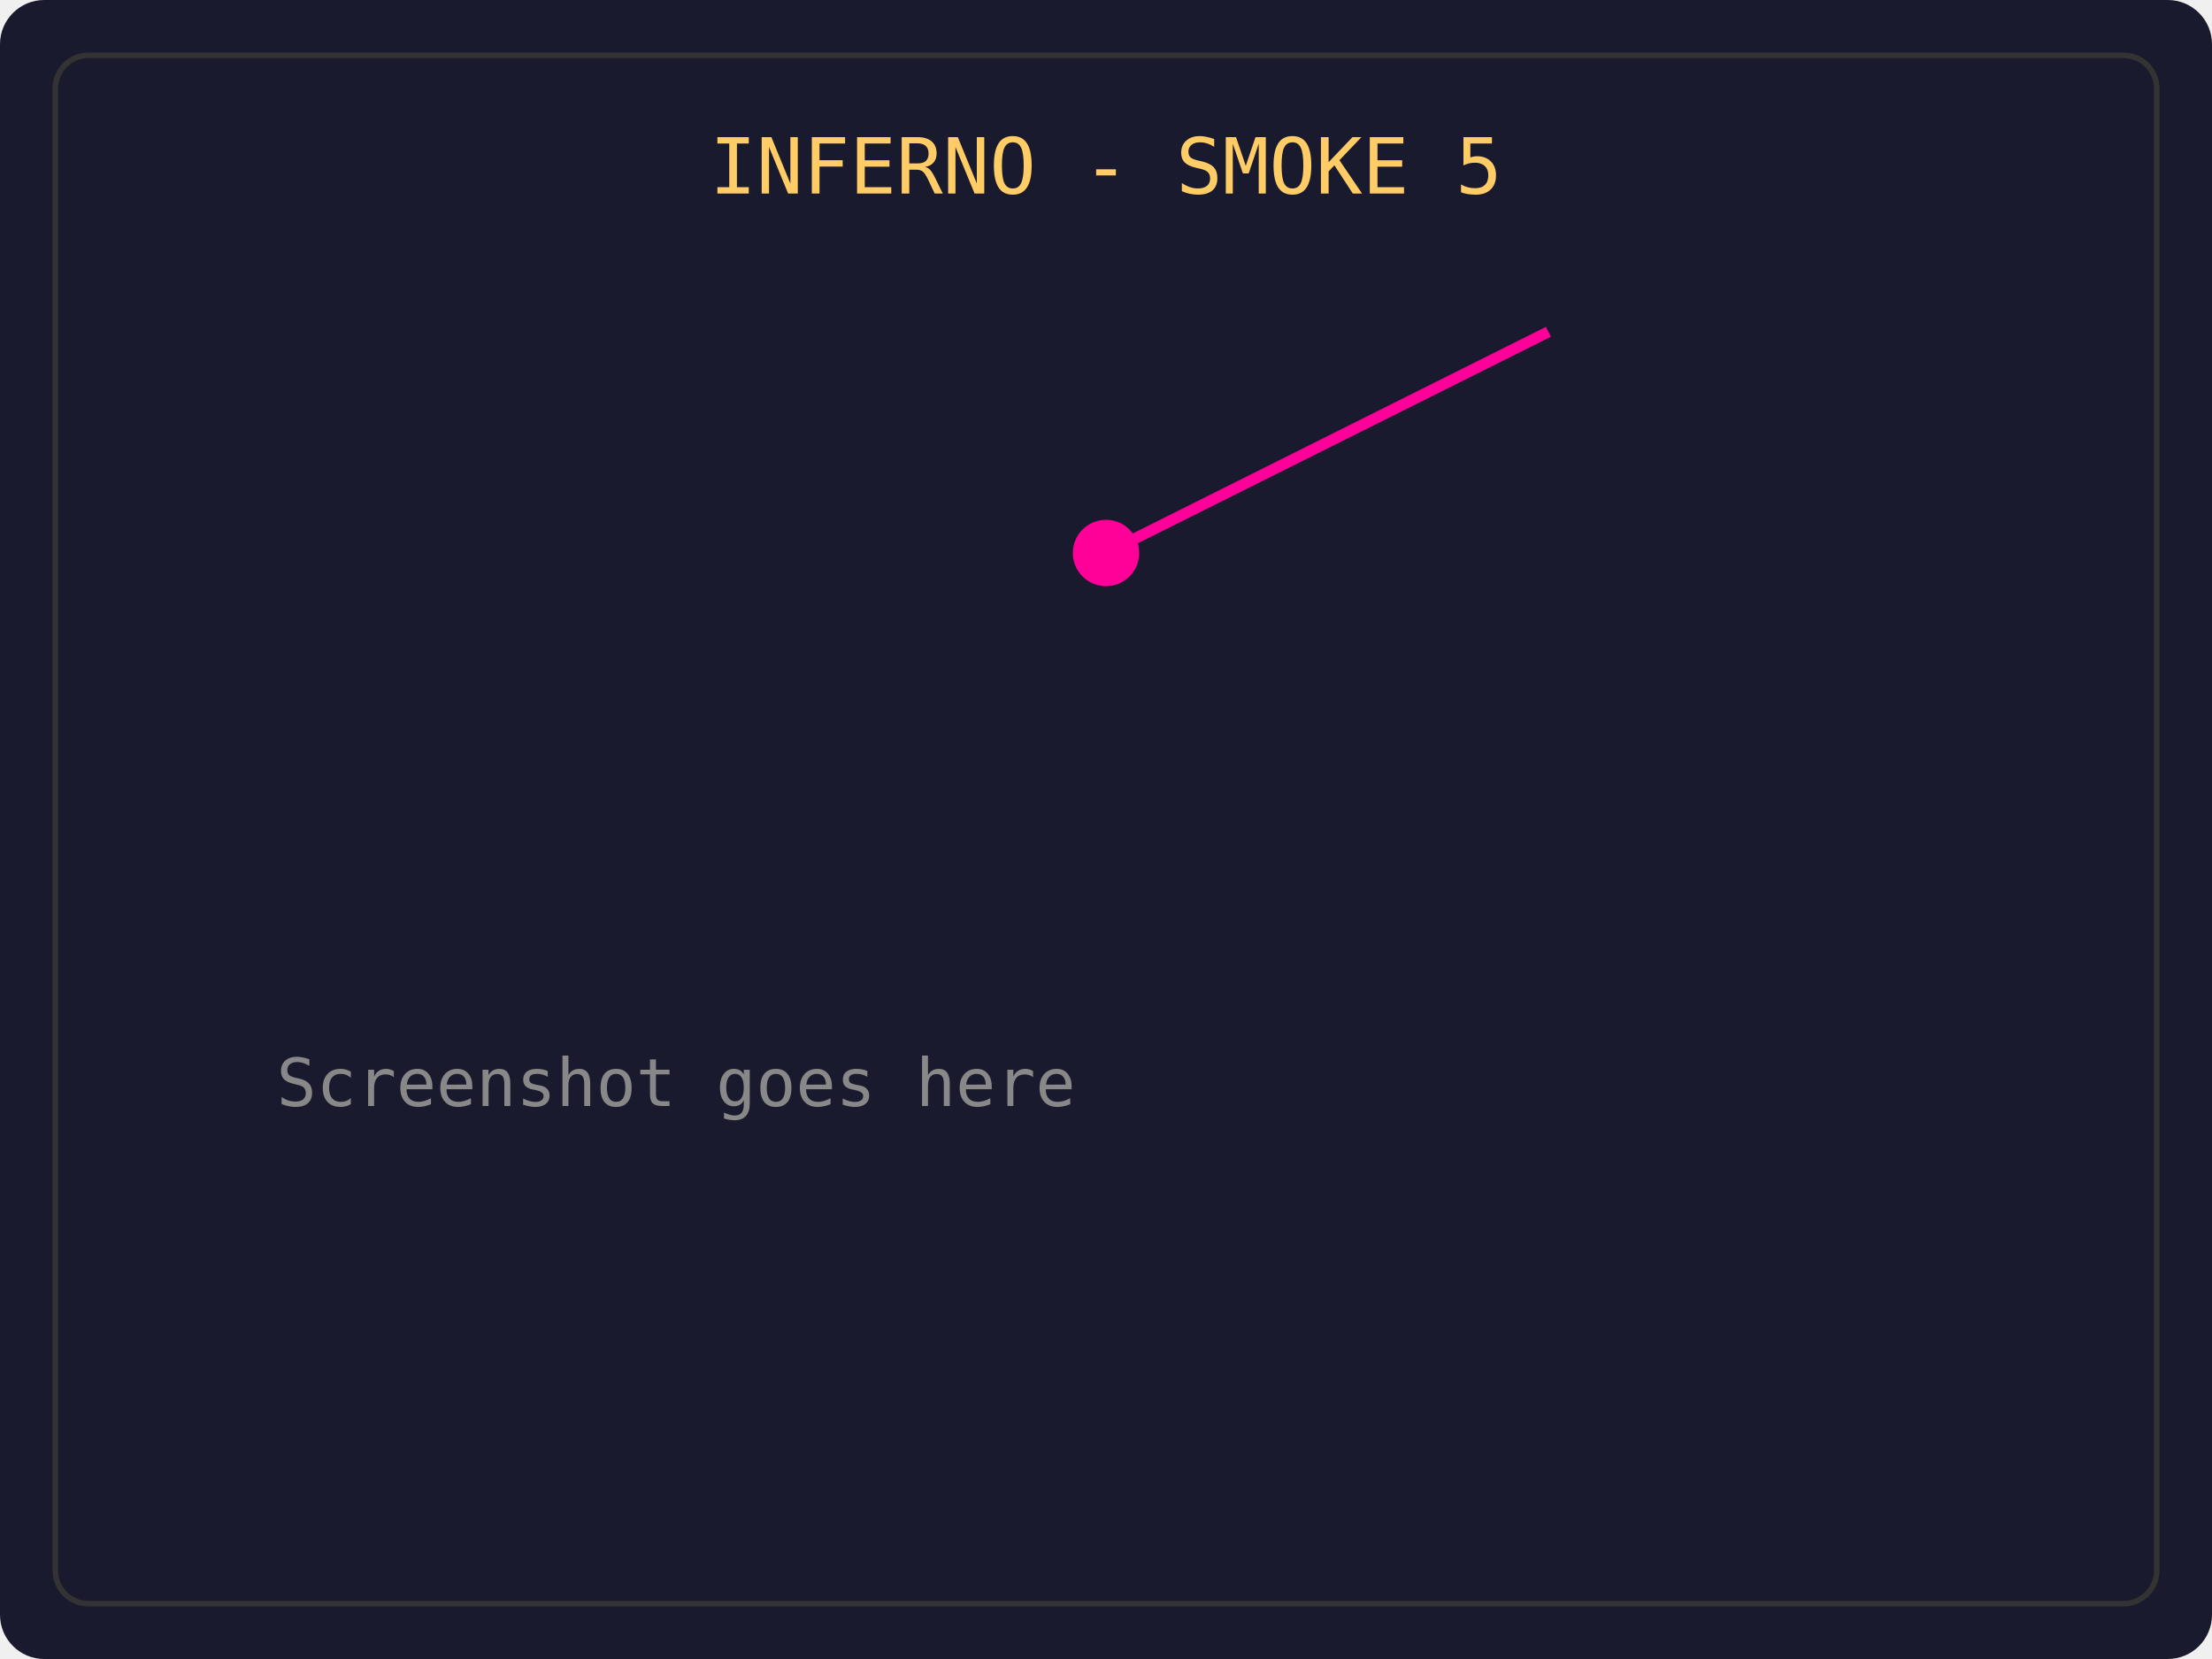
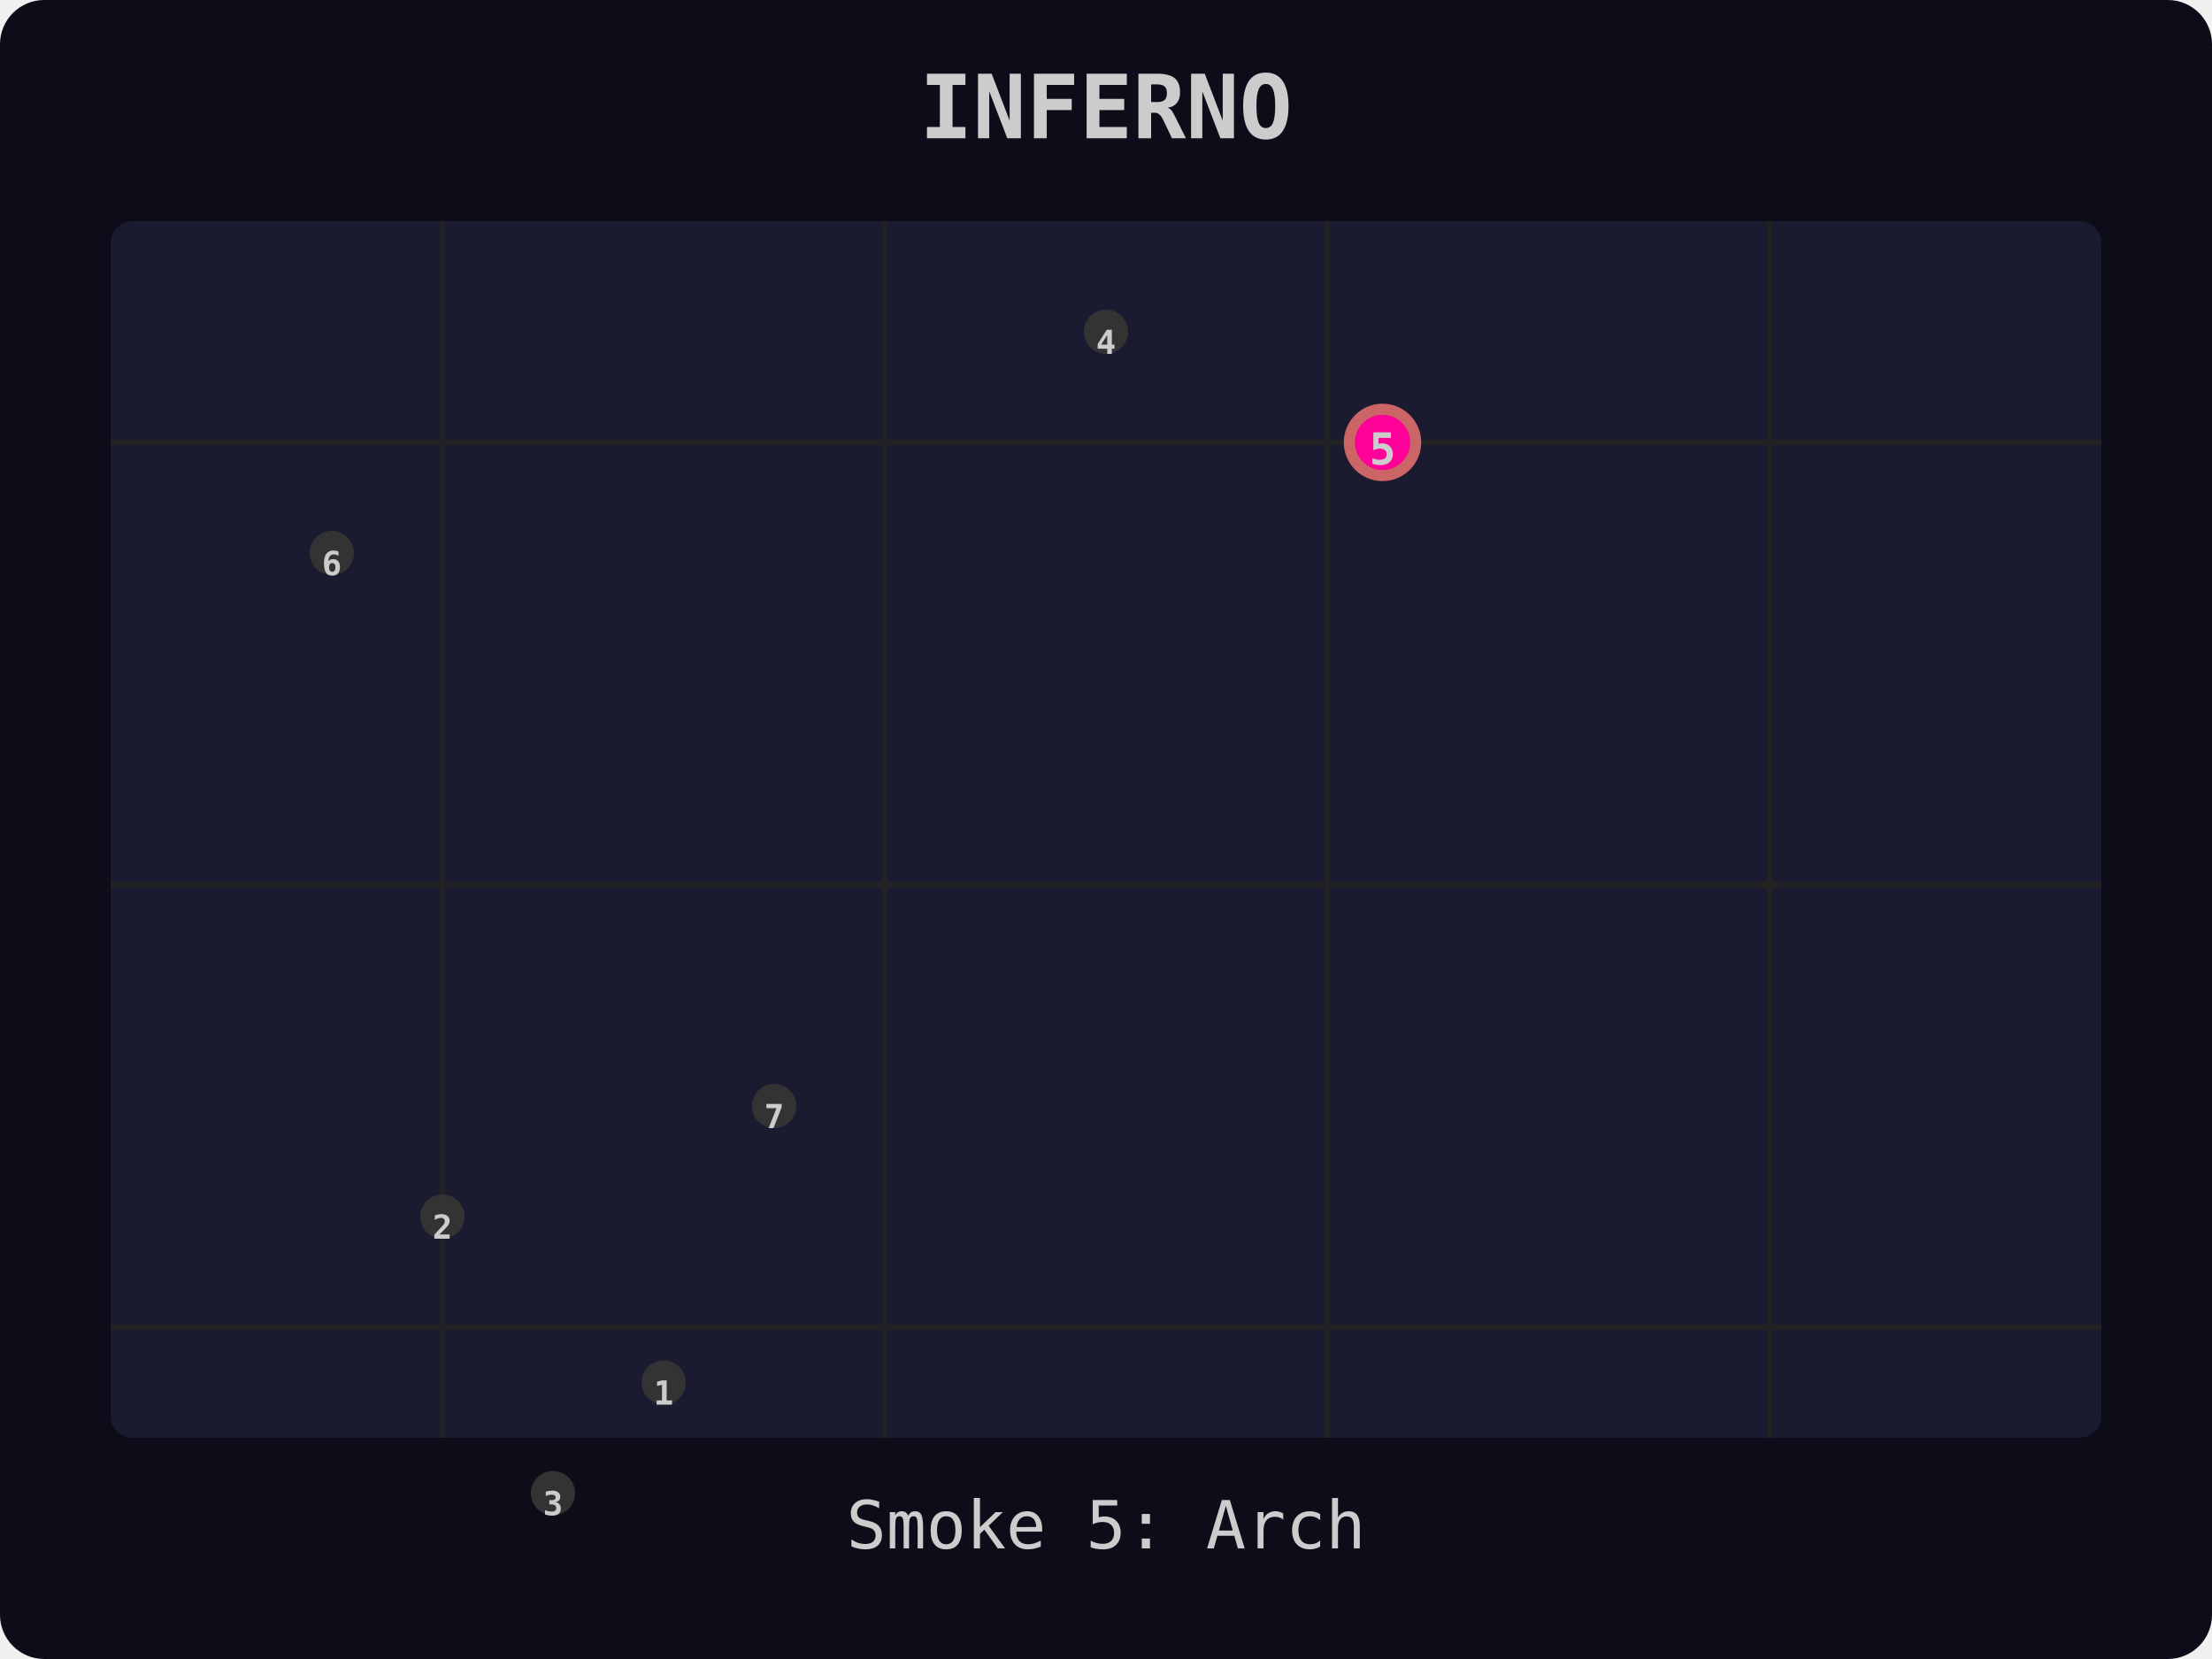
<svg xmlns="http://www.w3.org/2000/svg" viewBox="0 0 400 300" width="400" height="300">
  <defs>
-     <style>text{font-family:monospace}</style>
+     <style>text{font-family:monospace;fill:#ccc}</style>
  </defs>
-   <rect width="400" height="300" fill="#1a1a2e" rx="8" />
-   <rect x="10" y="10" width="380" height="280" fill="none" stroke="#333" rx="6" />
-   <text x="200" y="35" text-anchor="middle" fill="#FFCC66" font-size="14">INFERNO - SMOKE 5</text>
-   <circle cx="200" cy="100" r="6" fill="#FF0099" />
-   <line x1="200" y1="100" x2="280" y2="60" stroke="#FF0099" stroke-width="2" />
-   <text x="50" y="200" fill="#888" font-size="12">Screenshot goes here</text>
+   <rect width="400" height="300" fill="#0d0d1a" rx="8" />
+   <rect x="20" y="40" width="360" height="220" fill="#1a1a30" rx="4" />
+   <line x1="80" y1="40" x2="80" y2="260" stroke="#222" stroke-width="1" />
+   <line x1="160" y1="40" x2="160" y2="260" stroke="#222" stroke-width="1" />
+   <line x1="240" y1="40" x2="240" y2="260" stroke="#222" stroke-width="1" />
+   <line x1="320" y1="40" x2="320" y2="260" stroke="#222" stroke-width="1" />
+   <line x1="20" y1="80" x2="380" y2="80" stroke="#222" stroke-width="1" />
+   <line x1="20" y1="160" x2="380" y2="160" stroke="#222" stroke-width="1" />
+   <line x1="20" y1="240" x2="380" y2="240" stroke="#222" stroke-width="1" />
+   <text x="200" y="25" text-anchor="middle" fill="#CC6666" font-size="16" font-weight="bold">INFERNO</text>
+   <circle cx="120" cy="250" r="4" fill="#333" stroke="none" stroke-width="2" />
+   <text x="120" y="254" text-anchor="middle" fill="#666" font-size="6" font-weight="bold">1</text>
+   <circle cx="80" cy="220" r="4" fill="#333" stroke="none" stroke-width="2" />
+   <text x="80" y="224" text-anchor="middle" fill="#666" font-size="6" font-weight="bold">2</text>
+   <circle cx="100" cy="270" r="4" fill="#333" stroke="none" stroke-width="2" />
+   <text x="100" y="274" text-anchor="middle" fill="#666" font-size="6" font-weight="bold">3</text>
+   <circle cx="200" cy="60" r="4" fill="#333" stroke="none" stroke-width="2" />
+   <text x="200" y="64" text-anchor="middle" fill="#666" font-size="6" font-weight="bold">4</text>
+   <circle cx="250" cy="80" r="6" fill="#FF0099" stroke="#CC6666" stroke-width="2" />
+   <text x="250" y="84" text-anchor="middle" fill="#fff" font-size="8" font-weight="bold">5</text>
+   <circle cx="60" cy="100" r="4" fill="#333" stroke="none" stroke-width="2" />
+   <text x="60" y="104" text-anchor="middle" fill="#666" font-size="6" font-weight="bold">6</text>
+   <circle cx="140" cy="200" r="4" fill="#333" stroke="none" stroke-width="2" />
+   <text x="140" y="204" text-anchor="middle" fill="#666" font-size="6" font-weight="bold">7</text>
+   <text x="200" y="280" text-anchor="middle" fill="#FFCC66" font-size="12">Smoke 5: Arch</text>
</svg>
